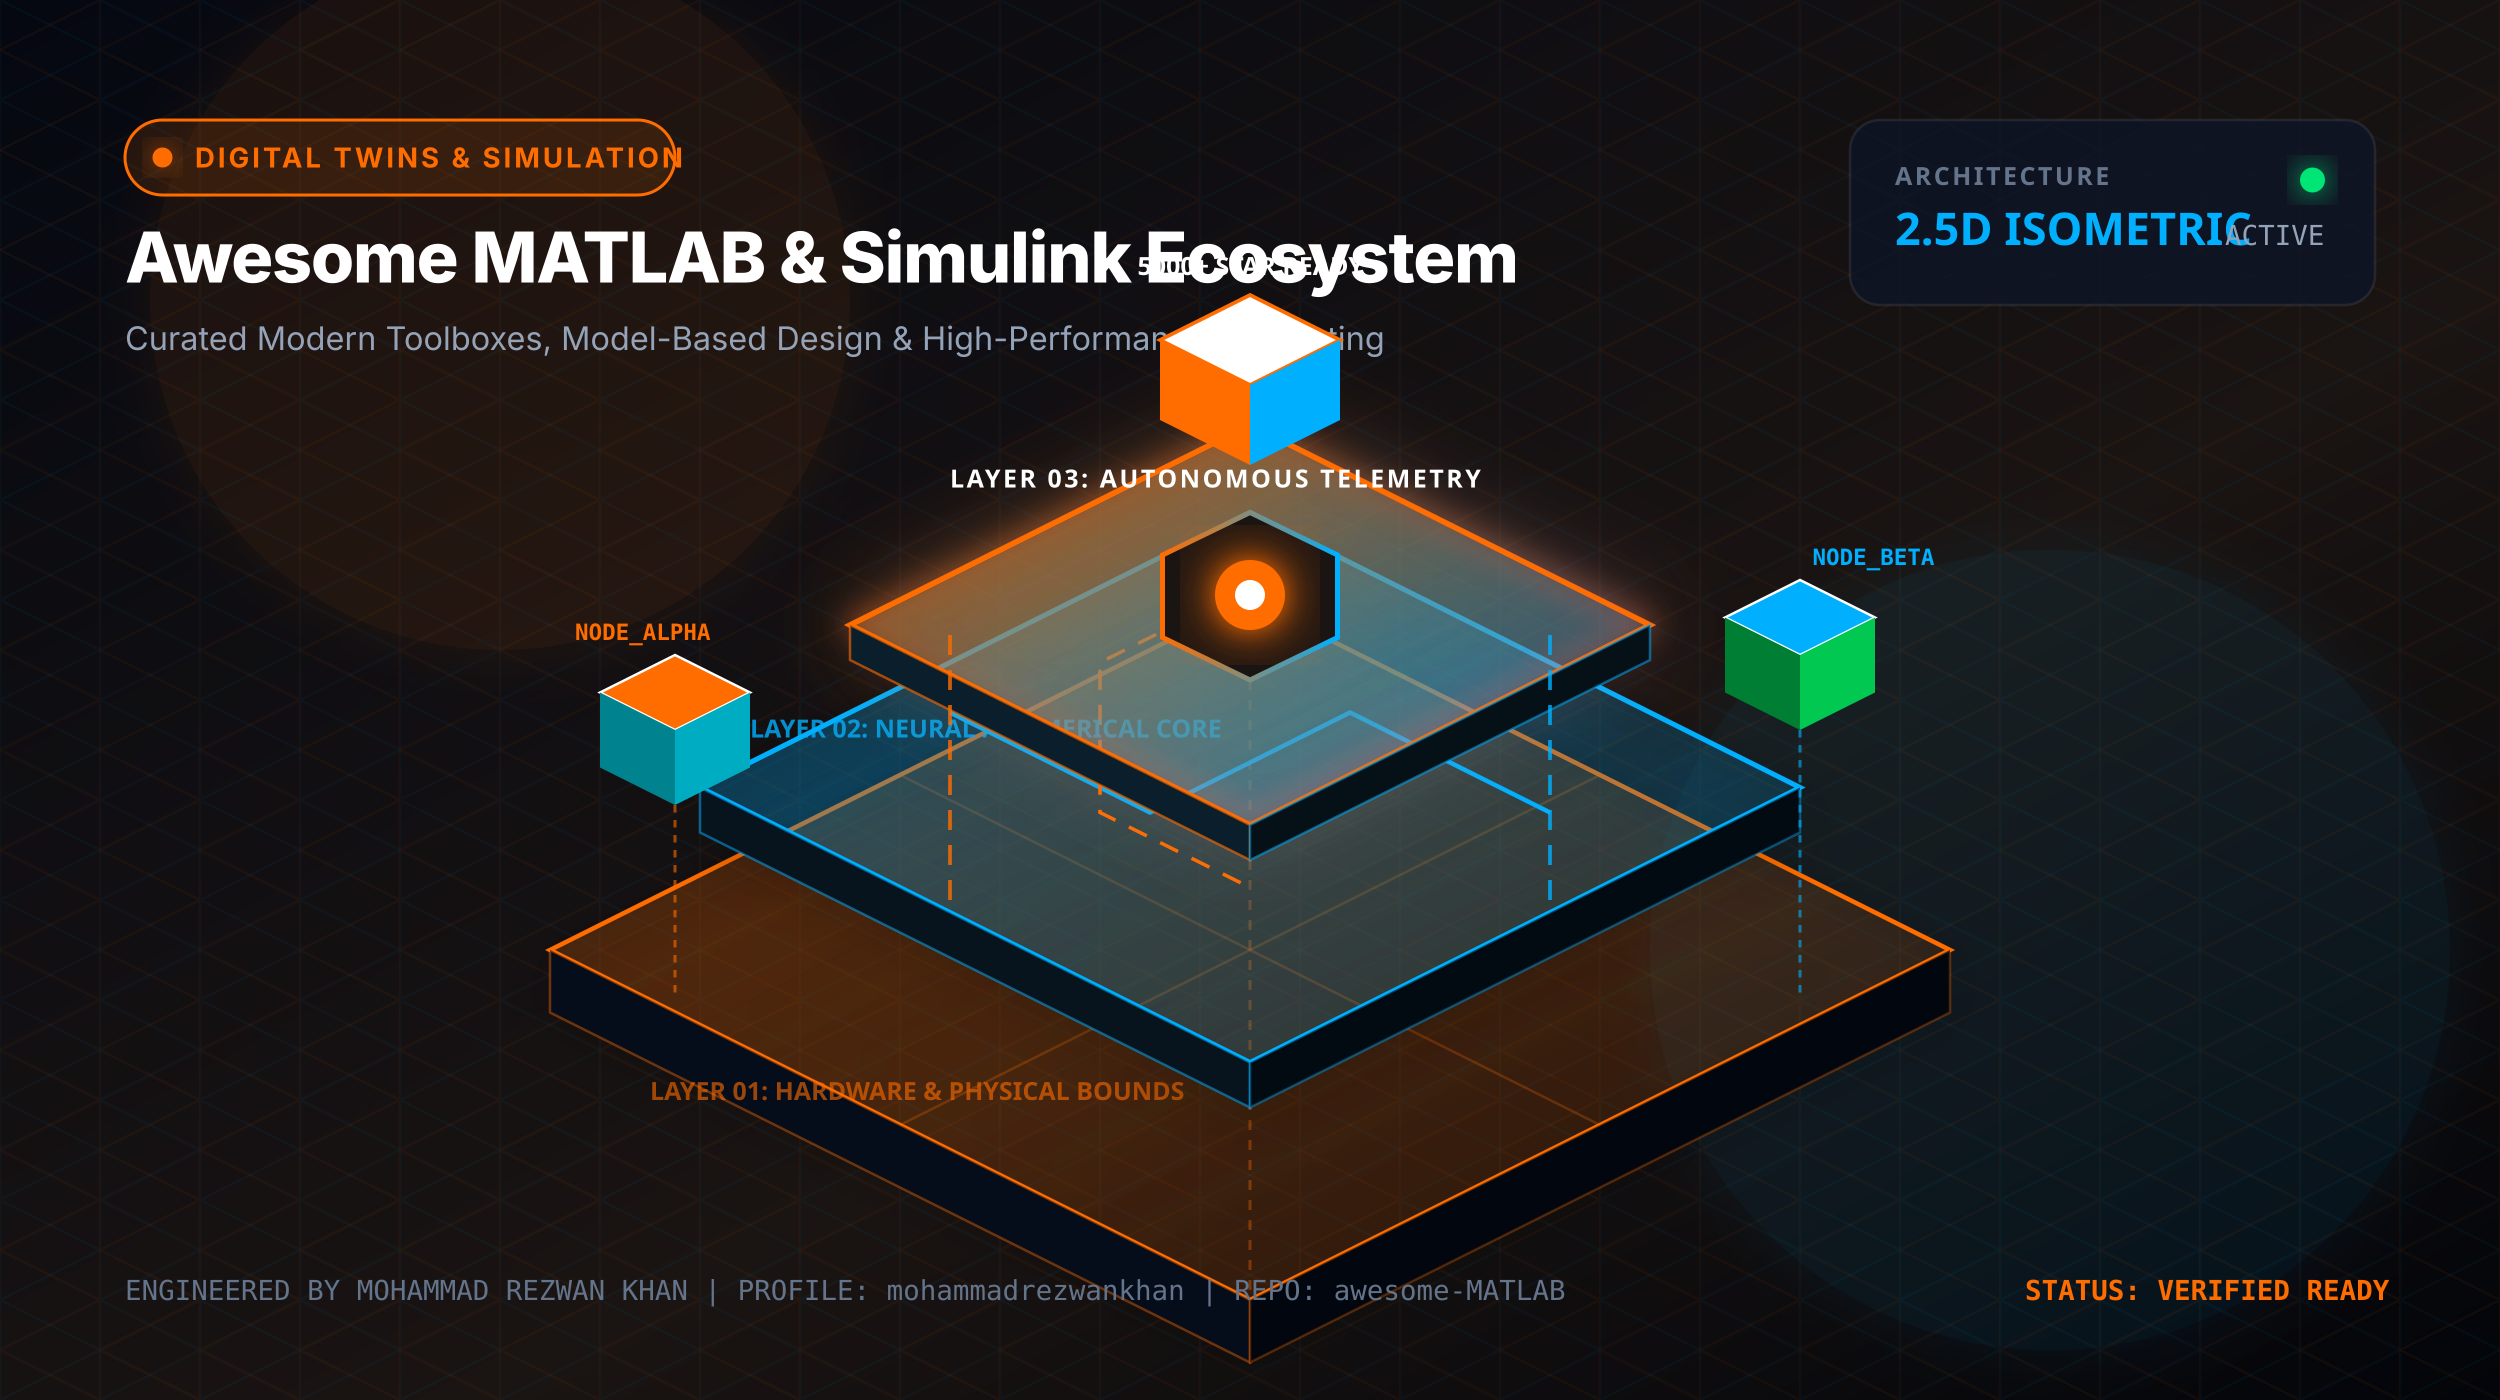
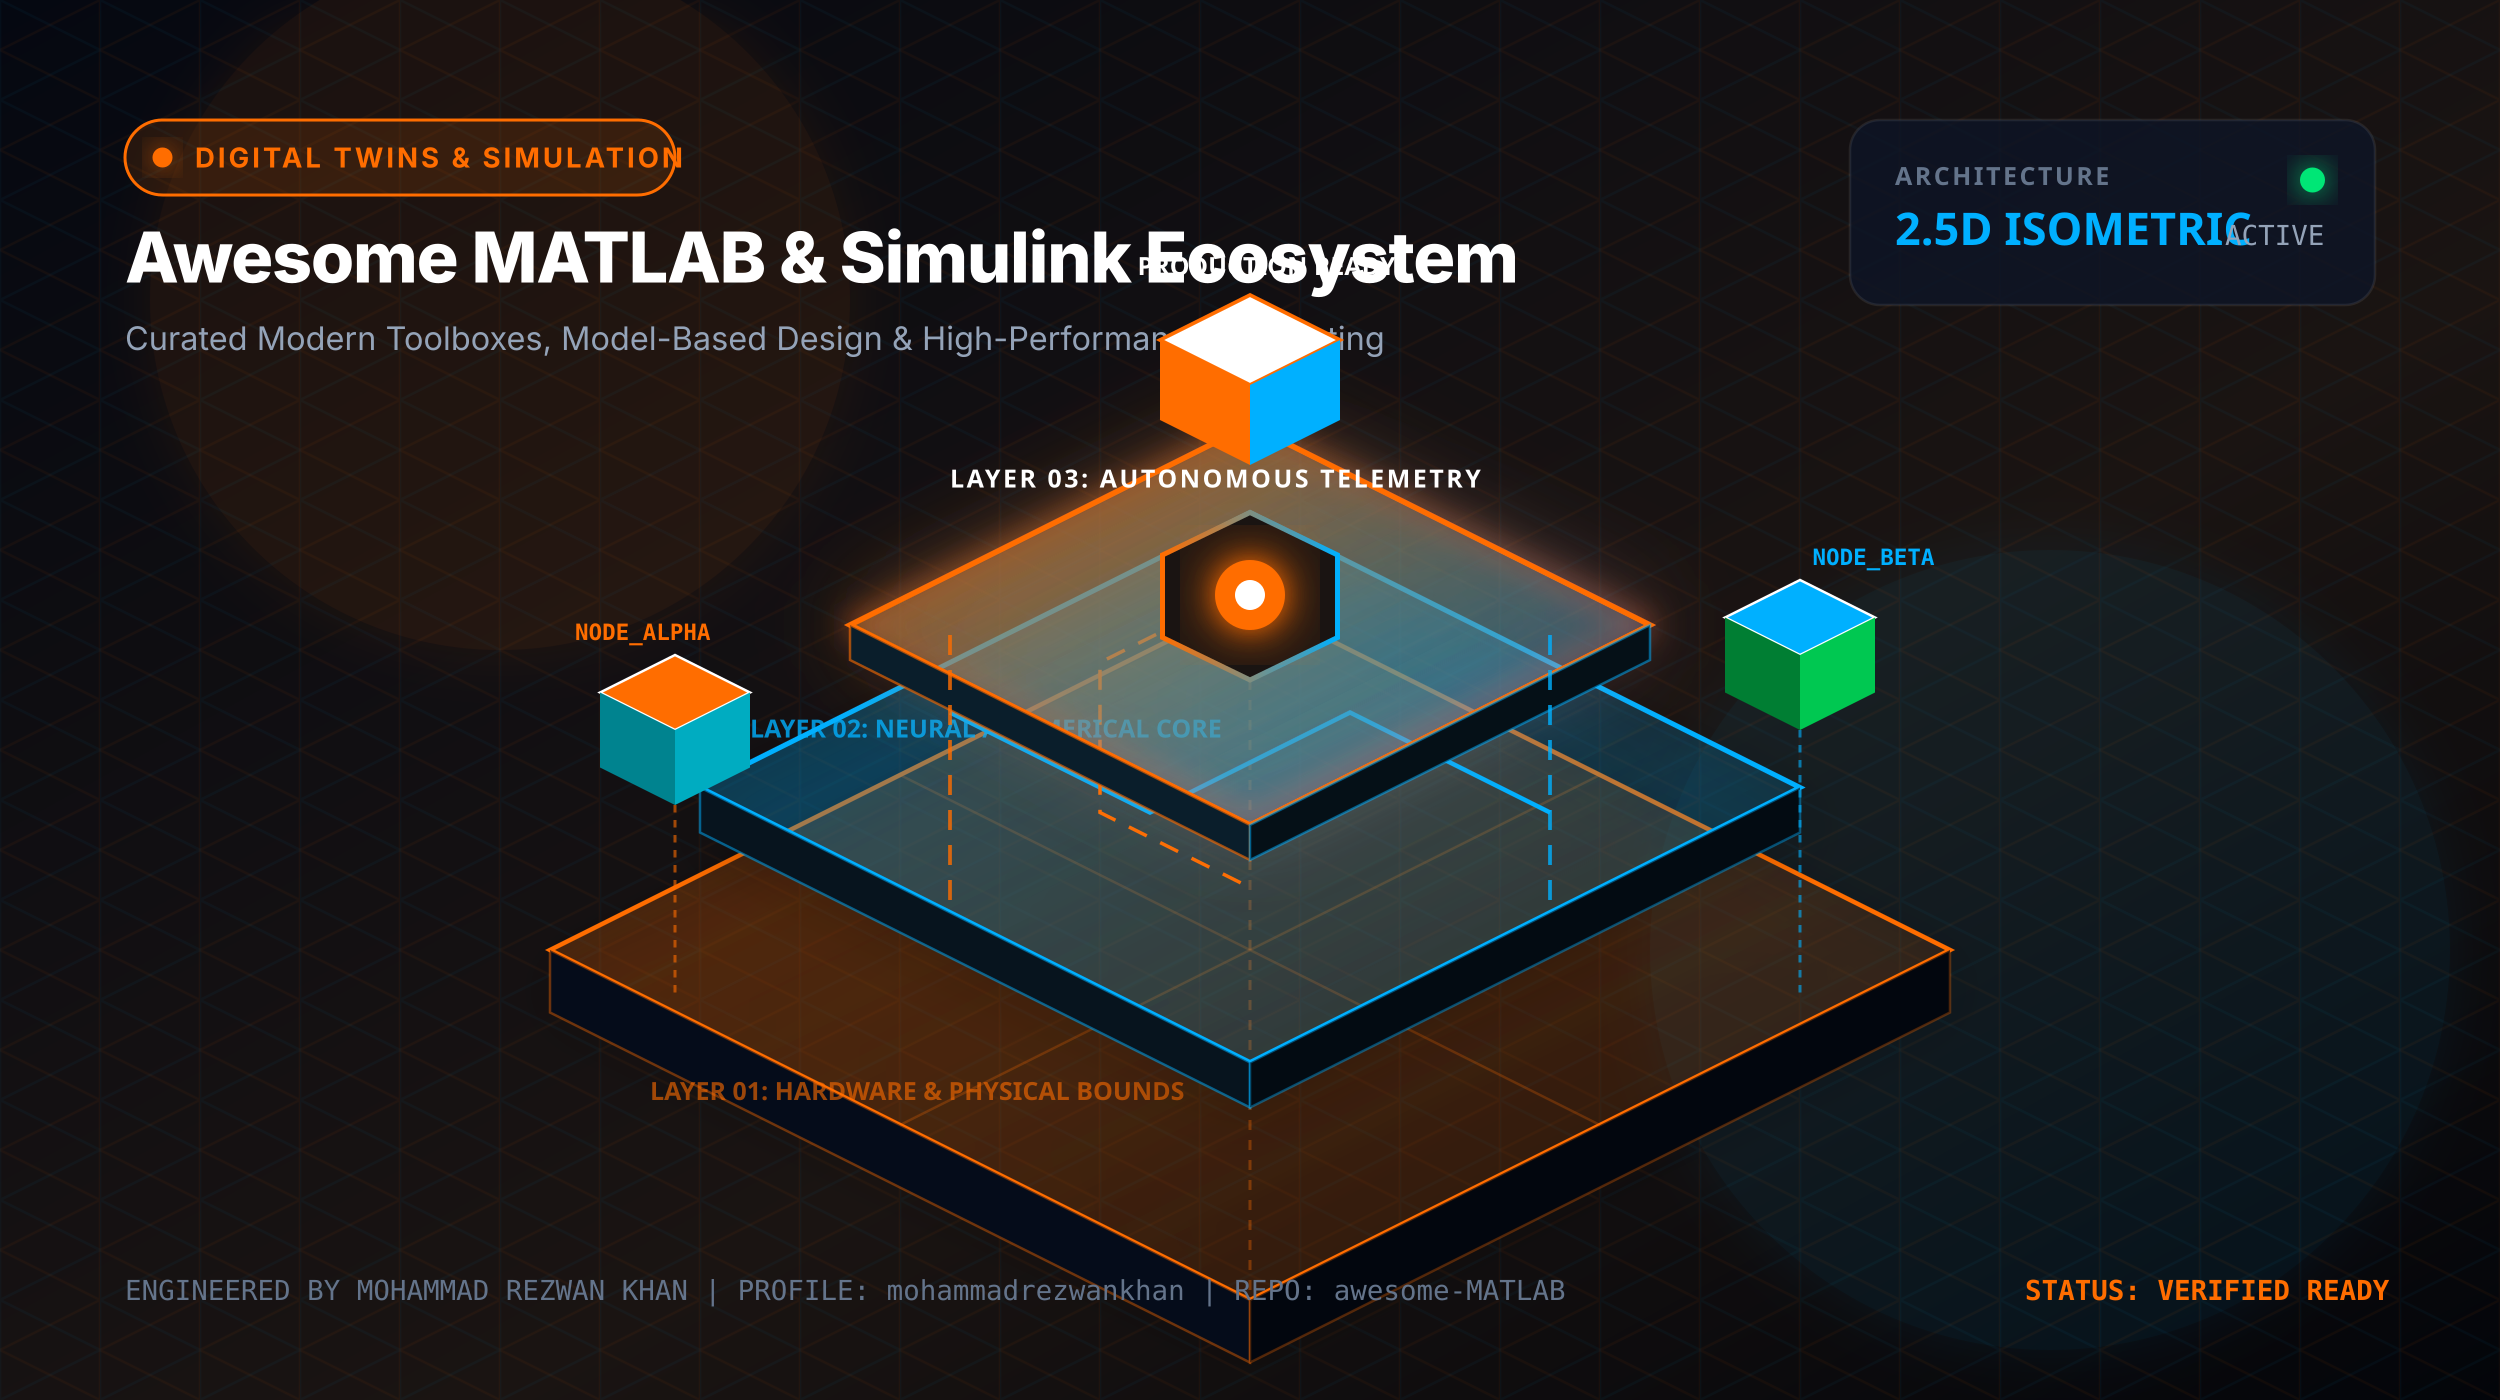
<svg xmlns="http://www.w3.org/2000/svg" viewBox="0 0 1000 560" width="100%" height="100%">
  <defs>
    <linearGradient id="bgGrad" x1="0%" y1="0%" x2="100%" y2="100%">
      <stop offset="0%" stop-color="#050811" />
      <stop offset="60%" stop-color="#1A1412" />
      <stop offset="100%" stop-color="#03050a" />
    </linearGradient>
    <linearGradient id="primaryGrad" x1="0%" y1="0%" x2="100%" y2="0%">
      <stop offset="0%" stop-color="#FF6D00" />
      <stop offset="100%" stop-color="#00B0FF" />
    </linearGradient>
    <linearGradient id="tier1Grad" x1="0%" y1="0%" x2="100%" y2="100%">
      <stop offset="0%" stop-color="#FF6D00" stop-opacity="0.25" />
      <stop offset="100%" stop-color="#FF6D00" stop-opacity="0.05" />
    </linearGradient>
    <linearGradient id="tier2Grad" x1="0%" y1="0%" x2="100%" y2="100%">
      <stop offset="0%" stop-color="#00B0FF" stop-opacity="0.30" />
      <stop offset="100%" stop-color="#00B0FF" stop-opacity="0.08" />
    </linearGradient>
    <linearGradient id="tier3Grad" x1="0%" y1="0%" x2="100%" y2="100%">
      <stop offset="0%" stop-color="#FF6D00" stop-opacity="0.45" />
      <stop offset="100%" stop-color="#00B0FF" stop-opacity="0.15" />
    </linearGradient>
    <filter id="ambientGlow" x="-30%" y="-30%" width="160%" height="160%">
      <feGaussianBlur stdDeviation="12" result="blur" />
      <feComposite in="SourceGraphic" in2="blur" operator="over" />
    </filter>
    <filter id="intenseGlow" x="-50%" y="-50%" width="200%" height="200%">
      <feGaussianBlur stdDeviation="6" result="blur1" />
      <feGaussianBlur stdDeviation="18" result="blur2" />
      <feMerge>
        <feMergeNode in="blur2" />
        <feMergeNode in="blur1" />
        <feMergeNode in="SourceGraphic" />
      </feMerge>
    </filter>
    <filter id="dropShadow" x="-20%" y="-20%" width="140%" height="140%">
      <feDropShadow dx="0" dy="16" stdDeviation="14" flood-color="#000000" flood-opacity="0.75" />
    </filter>
    <pattern id="isoGrid" width="40" height="40" patternUnits="userSpaceOnUse">
      <path d="M 40 0 L 0 20 L 40 40 Z" fill="none" stroke="#FF6D00" stroke-opacity="0.05" stroke-width="1" />
      <path d="M 0 0 L 40 20 L 0 40 Z" fill="none" stroke="#00B0FF" stroke-opacity="0.04" stroke-width="1" />
    </pattern>
  </defs>
  <style>
    @keyframes float1 {
      0%, 100% { transform: translateY(0px) rotate(0deg); }
      50% { transform: translateY(-12px) rotate(0.5deg); }
    }
    @keyframes float2 {
      0%, 100% { transform: translateY(0px); }
      50% { transform: translateY(-16px); }
    }
    @keyframes pulseGlow {
      0%, 100% { opacity: 0.45; filter: drop-shadow(0 0 4px #FF6D00); }
      50% { opacity: 0.95; filter: drop-shadow(0 0 16px #FF6D00); }
    }
    @keyframes streamFlow {
      0% { stroke-dashoffset: 120; }
      100% { stroke-dashoffset: 0; }
    }
    .floating-tier { animation: float1 7s ease-in-out infinite; }
    .floating-node { animation: float2 5s ease-in-out infinite; }
    .pulsing-circuit { animation: pulseGlow 3.5s ease-in-out infinite; }
    .data-stream { stroke-dasharray: 8 6; animation: streamFlow 2.5s linear infinite; }
  </style>
  <rect width="1000" height="560" fill="url(#bgGrad)" />
  <rect width="1000" height="560" fill="url(#isoGrid)" />
  <circle cx="200" cy="120" r="140" fill="#FF6D00" opacity="0.08" filter="url(#ambientGlow)" />
  <circle cx="820" cy="380" r="160" fill="#00B0FF" opacity="0.07" filter="url(#ambientGlow)" />
  <g transform="translate(50, 48)">
    <rect x="0" y="0" width="220" height="30" rx="15" fill="#FF6D00" fill-opacity="0.12" stroke="#FF6D00" stroke-width="1.2" />
    <circle cx="15" cy="15" r="4" fill="#FF6D00" filter="url(#intenseGlow)" />
    <text x="28" y="19" fill="#FF6D00" font-family="system-ui, -apple-system, sans-serif" font-size="11" font-weight="700" letter-spacing="1.2">DIGITAL TWINS &amp; SIMULATION</text>
    <text x="0" y="65" fill="#FFFFFF" font-family="system-ui, -apple-system, sans-serif" font-size="28" font-weight="800" letter-spacing="-0.5">Awesome MATLAB &amp; Simulink Ecosystem</text>
    <text x="0" y="92" fill="#94A3B8" font-family="system-ui, -apple-system, sans-serif" font-size="13" font-weight="400">Curated Modern Toolboxes, Model-Based Design &amp; High-Performance Computing</text>
  </g>
  <g transform="translate(740, 48)">
    <rect x="0" y="0" width="210" height="74" rx="12" fill="#0D1527" fill-opacity="0.75" stroke="rgba(255,255,255,0.08)" stroke-width="1" />
    <text x="18" y="26" fill="#64748B" font-family="system-ui, sans-serif" font-size="10" font-weight="600" letter-spacing="1">ARCHITECTURE</text>
    <text x="18" y="50" fill="#00B0FF" font-family="system-ui, sans-serif" font-size="18" font-weight="700">2.5D ISOMETRIC</text>
    <circle cx="185" cy="24" r="5" fill="#00E676" filter="url(#intenseGlow)" />
    <text x="150" y="50" fill="#94A3B8" font-family="monospace" font-size="11">ACTIVE</text>
  </g>
  <g transform="translate(500, 340)">
    <g class="floating-tier" style="animation-delay: 0s;">
      <polygon points="0,-100 280,40 0,180 -280,40" fill="url(#tier1Grad)" stroke="#FF6D00" stroke-width="1.8" filter="url(#dropShadow)" />
      <polygon points="-280,40 0,180 0,205 -280,65" fill="#050C1A" stroke="#FF6D00" stroke-opacity="0.4" stroke-width="1" />
      <polygon points="0,180 280,40 280,65 0,205" fill="#02060E" stroke="#FF6D00" stroke-opacity="0.3" stroke-width="1" />
      <line x1="-140" y1="-30" x2="140" y2="110" stroke="#FF6D00" stroke-opacity="0.25" stroke-width="1" />
      <line x1="140" y1="-30" x2="-140" y2="110" stroke="#FF6D00" stroke-opacity="0.25" stroke-width="1" />
      <line x1="0" y1="-100" x2="0" y2="180" stroke="#FF6D00" stroke-opacity="0.35" stroke-width="1.2" stroke-dasharray="4 4" />
      <text x="-240" y="100" fill="#FF6D00" opacity="0.6" font-family="system-ui, sans-serif" font-size="10" font-weight="700">LAYER 01: HARDWARE &amp; PHYSICAL BOUNDS</text>
    </g>
    <g class="floating-tier" style="animation-delay: -1.8s; transform: translateY(-55px);">
      <polygon points="0,-80 220,30 0,140 -220,30" fill="url(#tier2Grad)" stroke="#00B0FF" stroke-width="2" filter="url(#dropShadow)" />
      <polygon points="-220,30 0,140 0,158 -220,48" fill="#07141E" stroke="#00B0FF" stroke-opacity="0.5" stroke-width="1" />
      <polygon points="0,140 220,30 220,48 0,158" fill="#030B12" stroke="#00B0FF" stroke-opacity="0.4" stroke-width="1" />
      <polyline points="-120,0 -40,40 40,0 120,40" fill="none" stroke="#00B0FF" stroke-width="1.8" class="pulsing-circuit" />
      <polyline points="0,-50 -60,-20 -60,40 0,70" fill="none" stroke="#FF6D00" stroke-width="1.4" class="data-stream" />
      <text x="-200" y="10" fill="#00B0FF" opacity="0.8" font-family="system-ui, sans-serif" font-size="10" font-weight="700">LAYER 02: NEURAL / NUMERICAL CORE</text>
    </g>
    <g class="floating-tier" style="animation-delay: -3.6s; transform: translateY(-110px);">
      <polygon points="0,-60 160,20 0,100 -160,20" fill="url(#tier3Grad)" stroke="#FF6D00" stroke-width="2.2" filter="url(#intenseGlow)" />
      <polygon points="-160,20 0,100 0,114 -160,34" fill="#0A1E2B" stroke="#FF6D00" stroke-opacity="0.6" stroke-width="1" />
      <polygon points="0,100 160,20 160,34 0,114" fill="#051017" stroke="#00B0FF" stroke-opacity="0.5" stroke-width="1" />
      <polygon points="0,-25 35,-8 35,25 0,42 -35,25 -35,-8" fill="#1A1412" stroke="url(#primaryGrad)" stroke-width="2" />
      <circle cx="0" cy="8" r="14" fill="#FF6D00" filter="url(#intenseGlow)" class="pulsing-circuit" />
      <circle cx="0" cy="8" r="6" fill="#FFFFFF" />
      <text x="-120" y="-35" fill="#FFFFFF" font-family="system-ui, sans-serif" font-size="10" font-weight="800" letter-spacing="1">LAYER 03: AUTONOMOUS TELEMETRY</text>
    </g>
    <g class="floating-node" style="animation-delay: -0.5s; transform: translate(-230px, -60px);">
      <polygon points="0,-18 30,-3 0,12 -30,-3" fill="#FF6D00" stroke="#FFFFFF" stroke-width="1" />
      <polygon points="-30,-3 0,12 0,42 -30,27" fill="#00838F" />
      <polygon points="0,12 30,-3 30,27 0,42" fill="#00ACC1" />
      <line x1="0" y1="42" x2="0" y2="120" stroke="#FF6D00" stroke-width="1.2" stroke-dasharray="3 3" opacity="0.6" />
      <text x="-40" y="-24" fill="#FF6D00" font-family="monospace" font-size="9" font-weight="700">NODE_ALPHA</text>
    </g>
    <g class="floating-node" style="animation-delay: -2.3s; transform: translate(220px, -90px);">
      <polygon points="0,-18 30,-3 0,12 -30,-3" fill="#00B0FF" stroke="#FFFFFF" stroke-width="1" />
      <polygon points="-30,-3 0,12 0,42 -30,27" fill="#007E33" />
      <polygon points="0,12 30,-3 30,27 0,42" fill="#00C851" />
      <line x1="0" y1="42" x2="0" y2="150" stroke="#00B0FF" stroke-width="1.2" stroke-dasharray="3 3" opacity="0.6" />
      <text x="5" y="-24" fill="#00B0FF" font-family="monospace" font-size="9" font-weight="700">NODE_BETA</text>
    </g>
    <g class="floating-node" style="animation-delay: -3.8s; transform: translate(0px, -200px);">
      <polygon points="0,-22 36,-4 0,14 -36,-4" fill="#FFFFFF" stroke="#FF6D00" stroke-width="1.5" />
      <polygon points="-36,-4 0,14 0,46 -36,28" fill="#FF6D00" />
      <polygon points="0,14 36,-4 36,28 0,46" fill="#00B0FF" />
      <line x1="0" y1="46" x2="0" y2="90" stroke="url(#primaryGrad)" stroke-width="2" class="pulsing-circuit" />
-       <text x="-45" y="-30" fill="#FFFFFF" font-family="system-ui, sans-serif" font-size="10" font-weight="800">5000+ STAR READY</text>
+       <text x="-45" y="-30" fill="#FFFFFF" font-family="system-ui, sans-serif" font-size="10" font-weight="800">PRODUCTION READY</text>
    </g>
    <line x1="-120" y1="20" x2="-120" y2="-90" stroke="#FF6D00" stroke-width="1.5" class="data-stream" opacity="0.8" />
    <line x1="120" y1="20" x2="120" y2="-90" stroke="#00B0FF" stroke-width="1.5" class="data-stream" opacity="0.8" />
  </g>
  <g transform="translate(50, 520)">
    <text x="0" y="0" fill="#64748B" font-family="monospace" font-size="11">ENGINEERED BY MOHAMMAD REZWAN KHAN | PROFILE: mohammadrezwankhan | REPO: awesome-MATLAB</text>
    <text x="760" y="0" fill="#FF6D00" font-family="monospace" font-size="11" font-weight="700">STATUS: VERIFIED READY</text>
  </g>
</svg>
